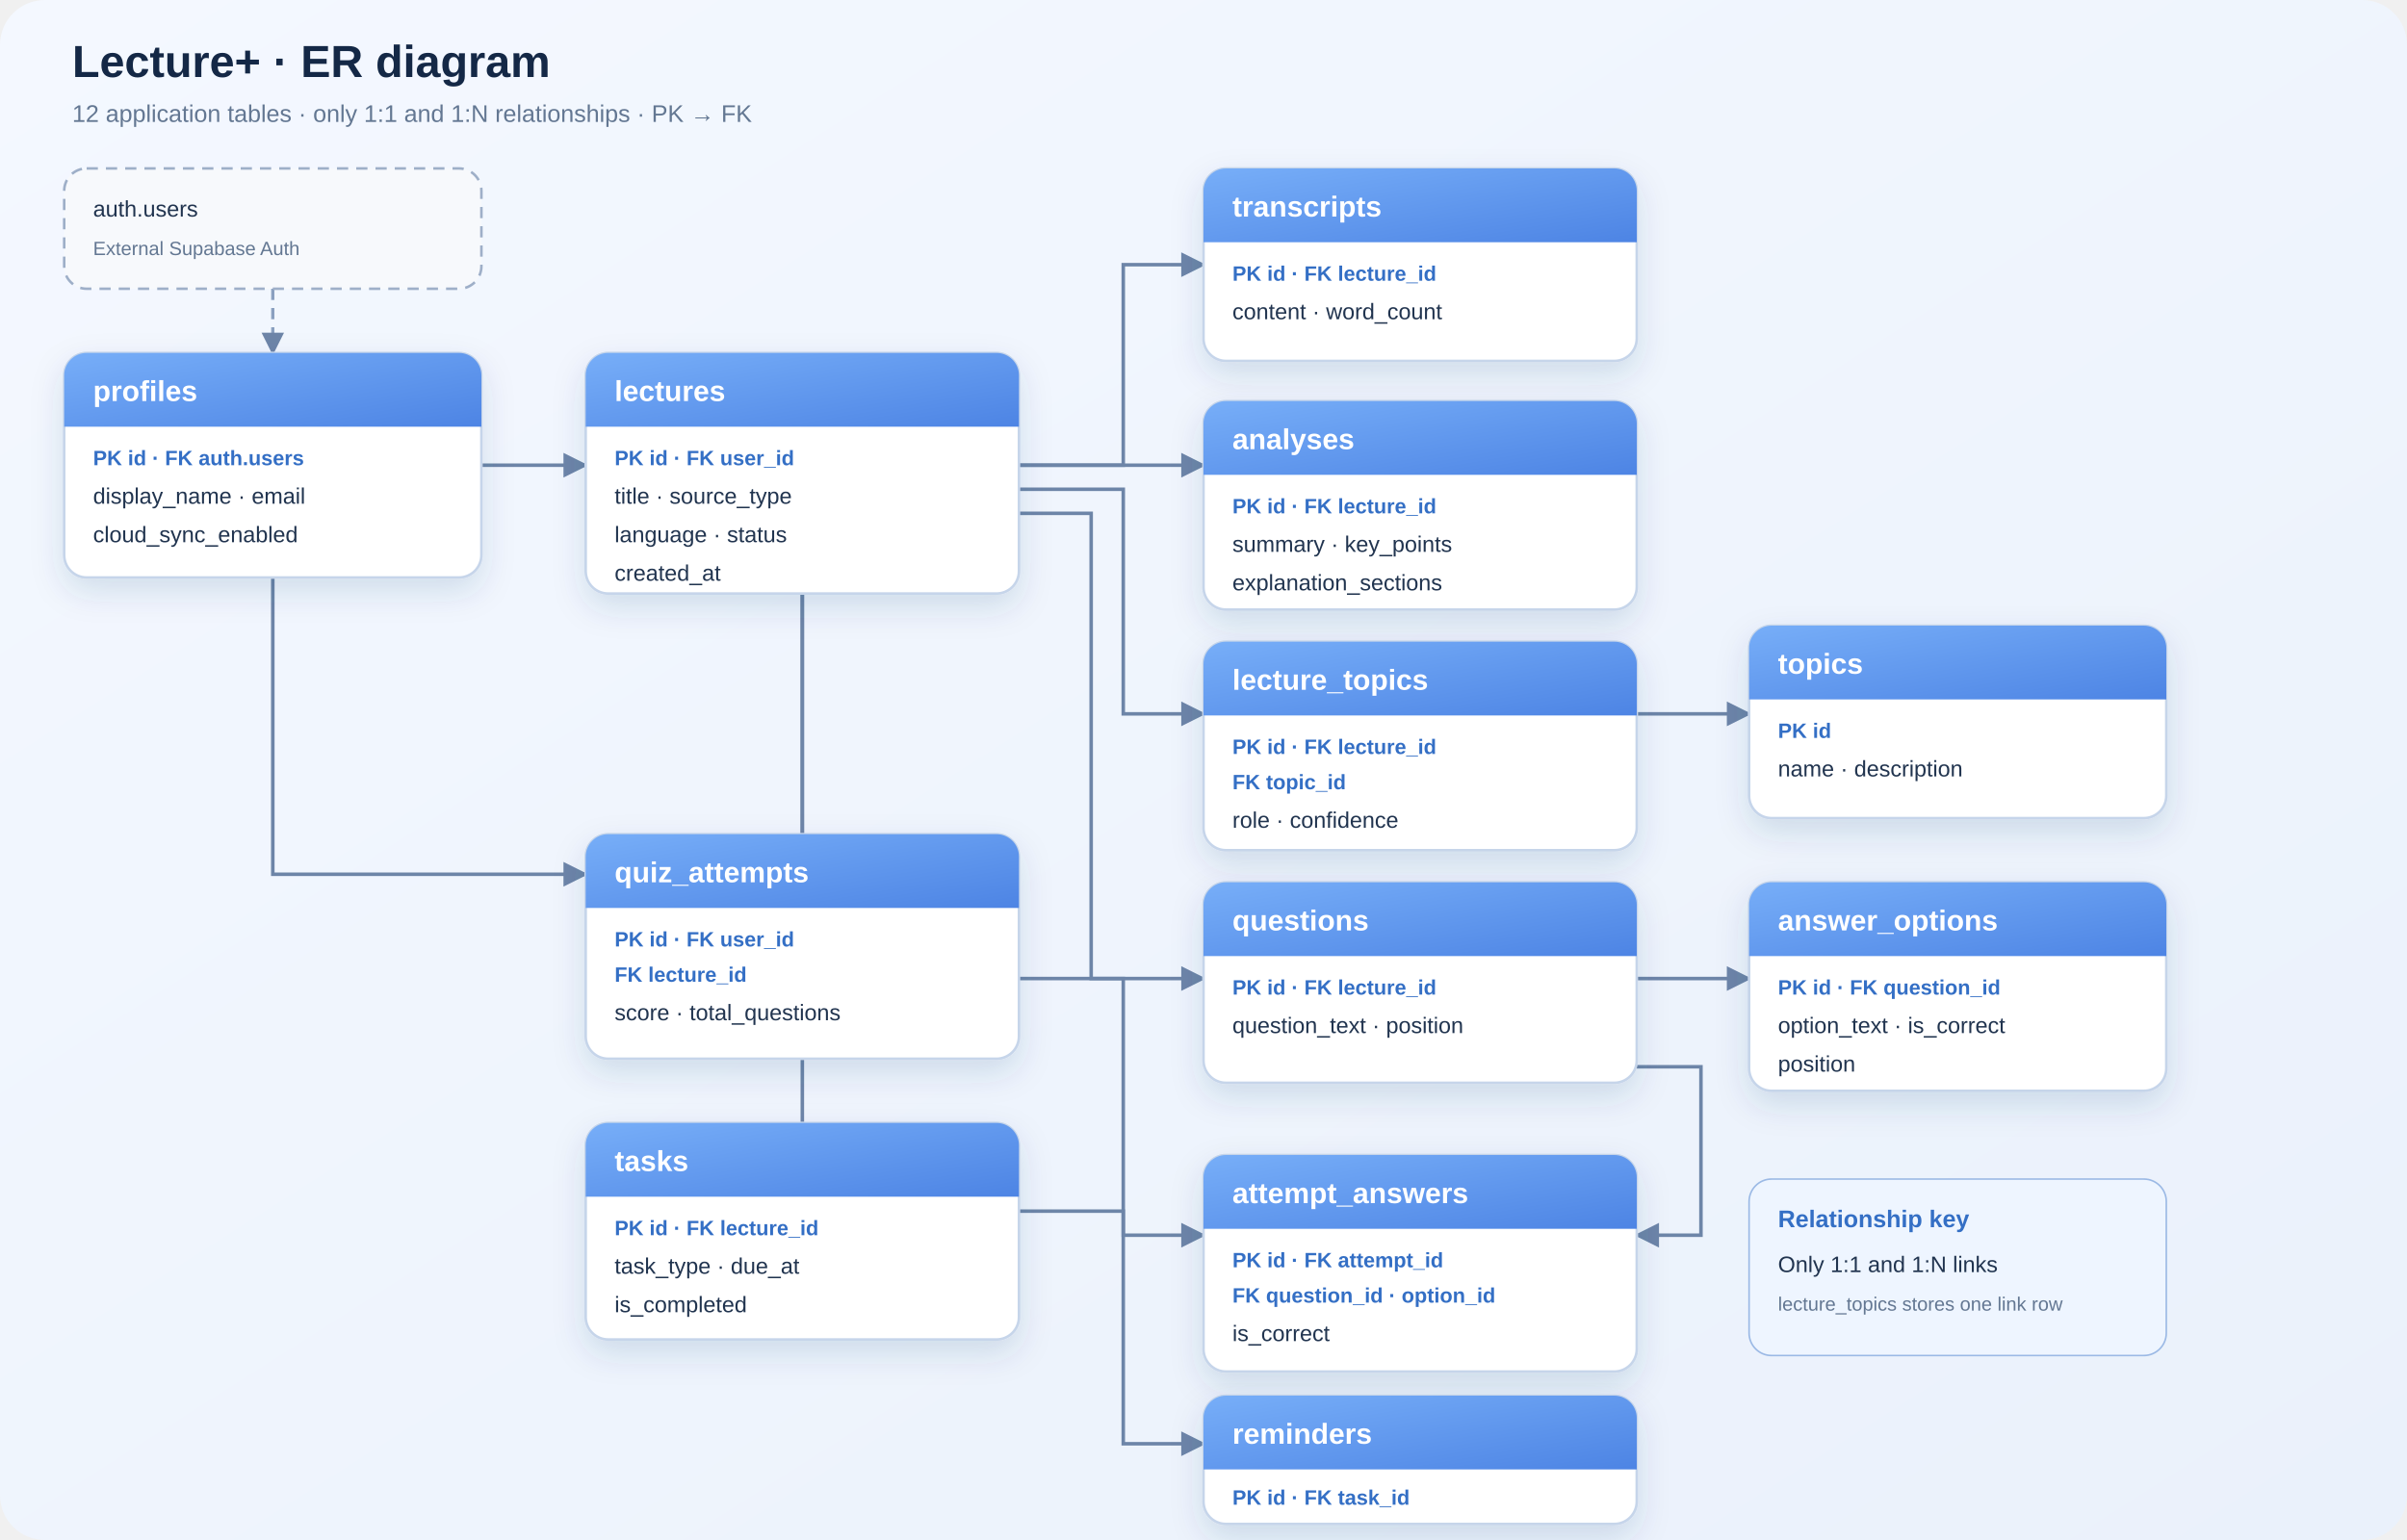
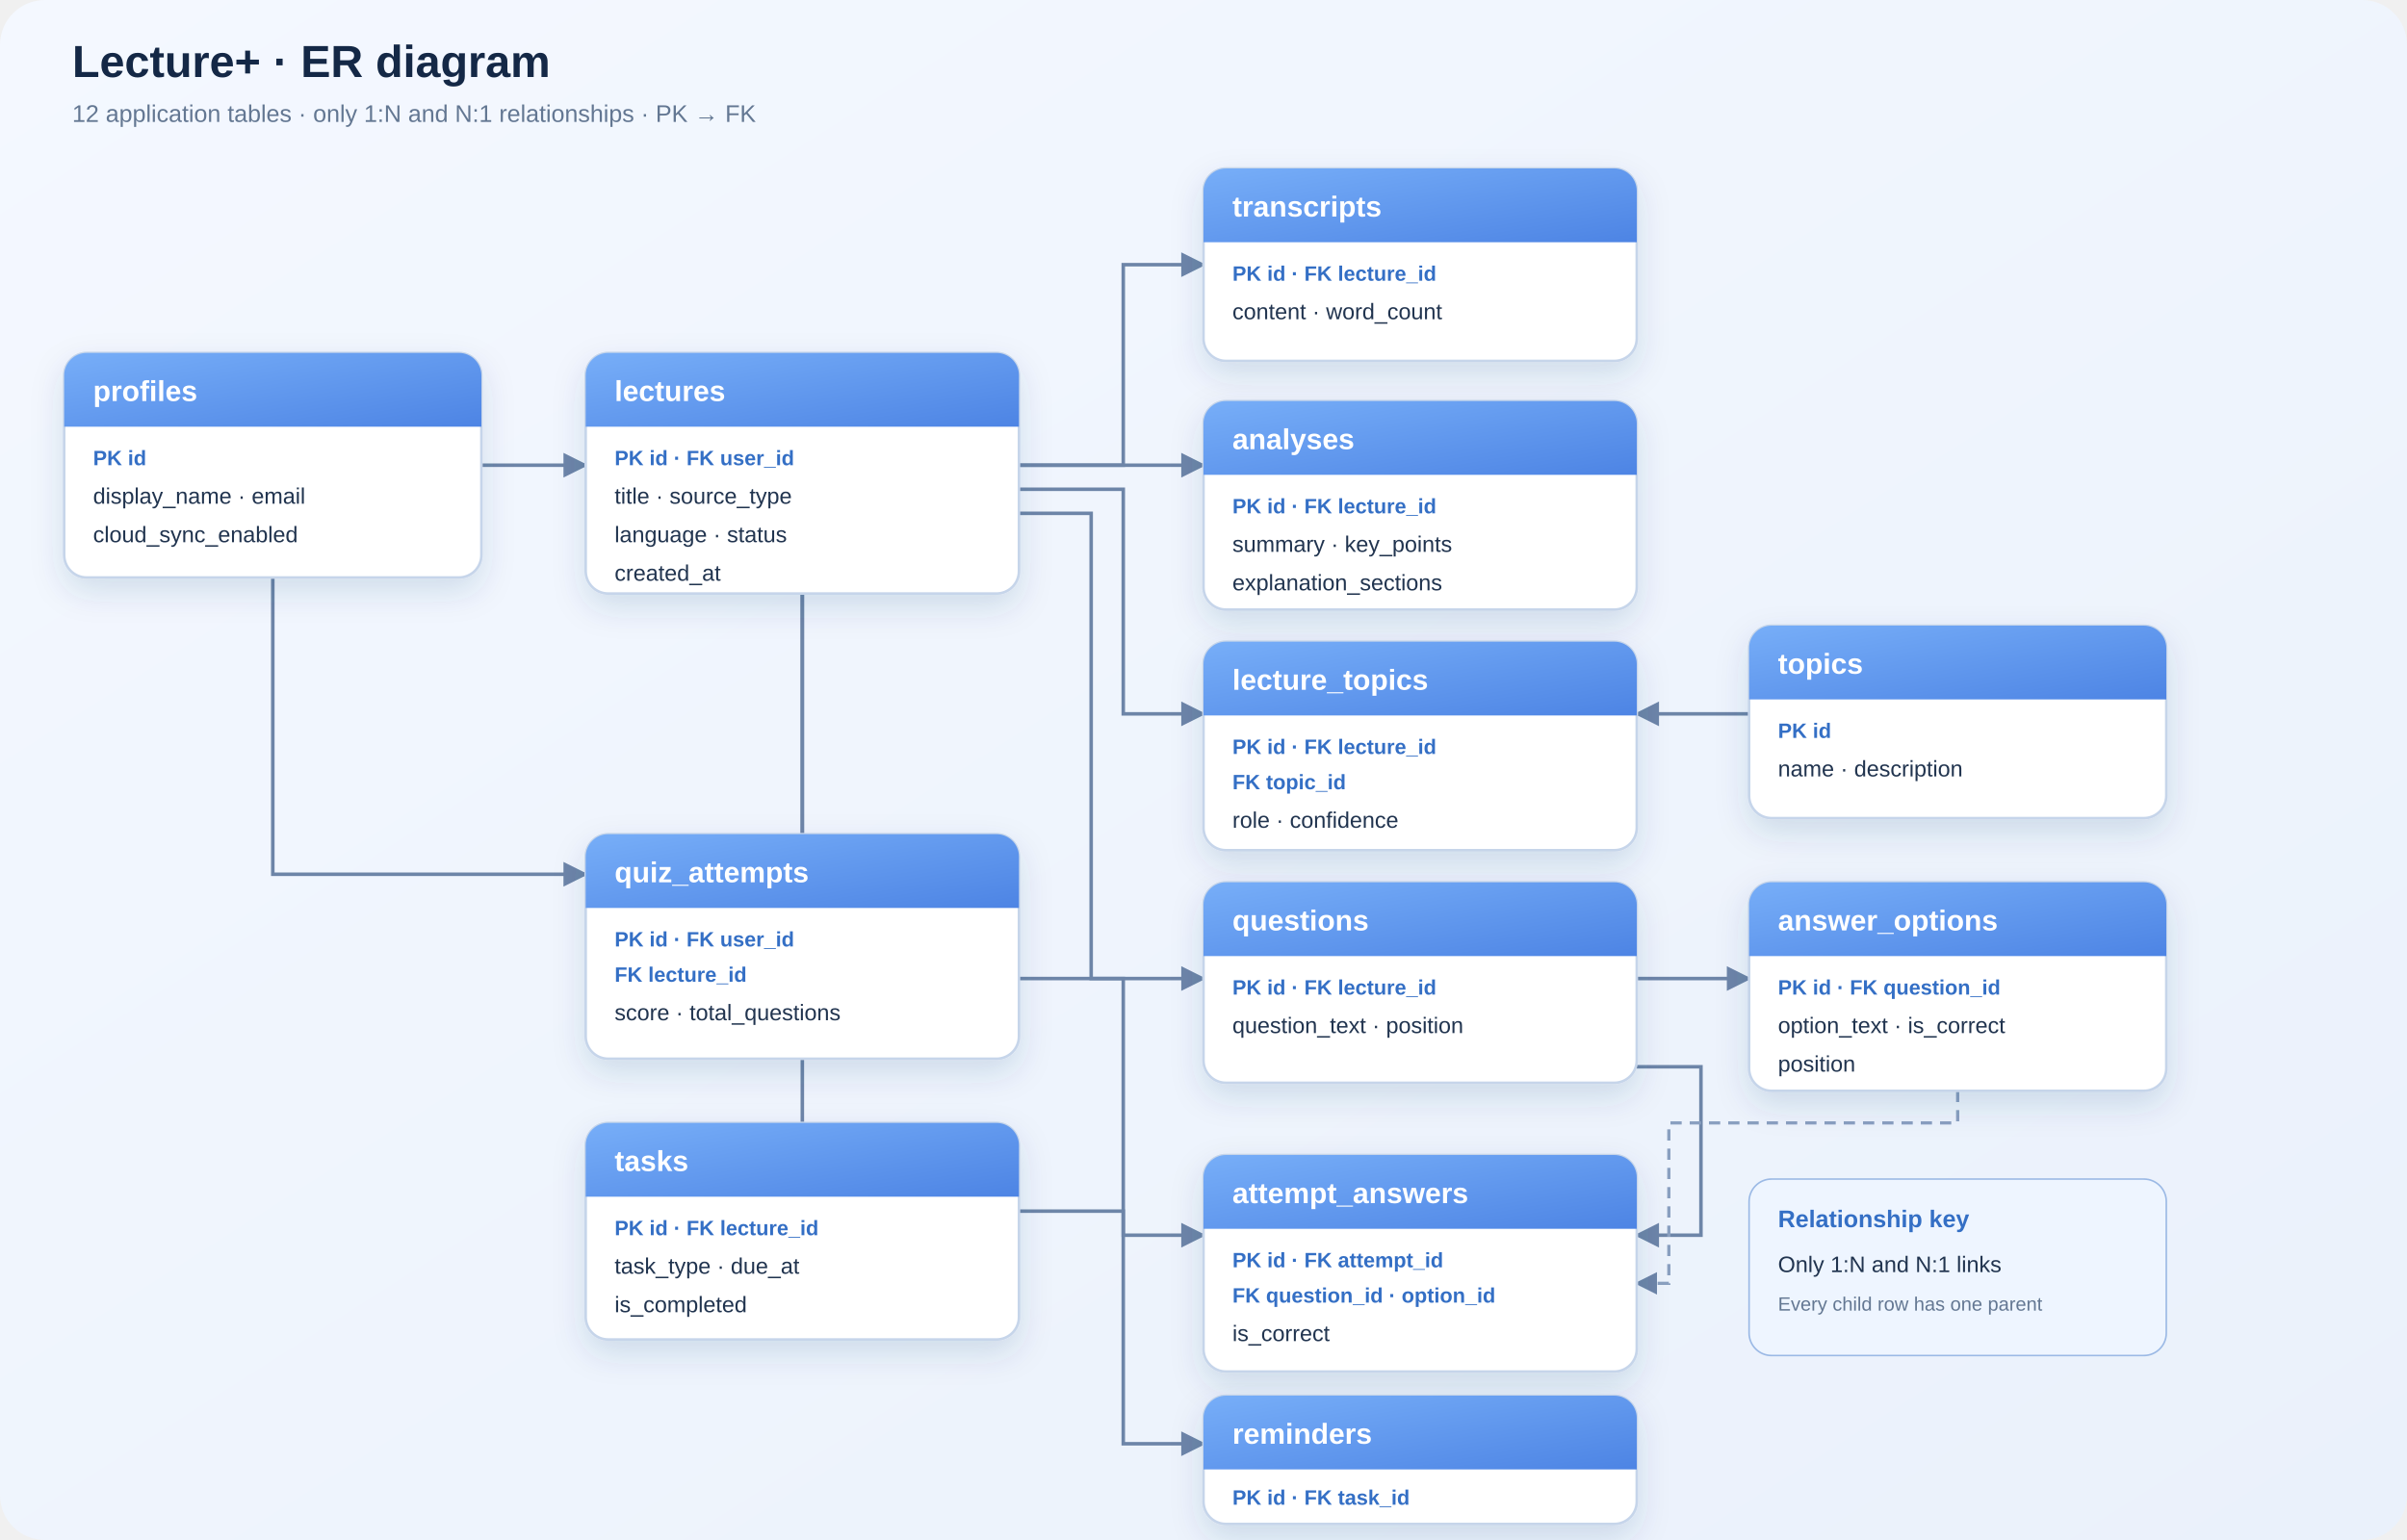
<svg xmlns="http://www.w3.org/2000/svg" viewBox="0 0 1500 960" role="img" aria-labelledby="title desc">
  <defs>
    <linearGradient id="bg" x1="0" y1="0" x2="1" y2="1">
      <stop stop-color="#f4f8ff" />
      <stop offset="1" stop-color="#eaf1fb" />
    </linearGradient>
    <linearGradient id="head" x1="0" y1="0" x2="1" y2="1">
      <stop stop-color="#77aef8" />
      <stop offset="1" stop-color="#4d84e4" />
    </linearGradient>
    <filter id="shadow" x="-20%" y="-20%" width="140%" height="160%">
      <feDropShadow dx="0" dy="8" stdDeviation="10" flood-color="#1d3d74" flood-opacity=".14" />
    </filter>
    <marker id="arrow" viewBox="0 0 10 10" refX="9" refY="5" markerWidth="7" markerHeight="7" orient="auto-start-reverse">
      <path d="M0 0L10 5L0 10z" fill="#6d85a8" />
    </marker>
    <style>
      .rel{fill:none;stroke:#6d85a8;stroke-width:2.2;marker-end:url(#arrow)}
      .rel2{fill:none;stroke:#8aa0c0;stroke-width:2;stroke-dasharray:7 5;marker-end:url(#arrow)}
      .box{fill:#fff;stroke:#c6d5ea;stroke-width:1.6;filter:url(#shadow)}
      .external{fill:#f7f9fc;stroke:#9eafc8;stroke-width:1.6;stroke-dasharray:7 5}
      .bar{fill:url(#head)}
      .name{font:700 18px Arial,sans-serif;fill:white}
      .field{font:14px Arial,sans-serif;fill:#21344f}
      .key{font:700 13px Arial,sans-serif;fill:#346fc5}
      .small{font:12px Arial,sans-serif;fill:#637792}
      .card{rx:14}
    </style>
  </defs>
  <rect width="1500" height="960" rx="28" fill="url(#bg)" />
  <text x="45" y="48" font-family="Arial,sans-serif" font-size="28" font-weight="700" fill="#142846">Lecture+ · ER diagram</text>
-   <text x="45" y="76" font-family="Arial,sans-serif" font-size="15" fill="#637792">12 application tables · only 1:1 and 1:N relationships · PK → FK</text>
-   <path class="rel2" d="M170 180V220" />
+   <text x="45" y="76" font-family="Arial,sans-serif" font-size="15" fill="#637792">12 application tables · only 1:N and N:1 relationships · PK → FK</text>
  <path class="rel" d="M300 290H365" />
  <path class="rel" d="M170 360V545H365" />
  <path class="rel" d="M635 290H700V165H750" />
  <path class="rel" d="M635 290H750" />
  <path class="rel" d="M635 305H700V445H750" />
  <path class="rel" d="M635 320H680V610H750" />
  <path class="rel" d="M500 370V545" />
  <path class="rel" d="M500 370V755" />
-   <path class="rel" d="M1020 445H1090" />
+   <path class="rel" d="M1090 445H1020" />
  <path class="rel" d="M1020 610H1090" />
  <path class="rel" d="M635 610H700V770H750" />
  <path class="rel" d="M1020 665H1060V770H1020" />
+   <path class="rel2" d="M1220 680V700H1040V800H1020" />
  <path class="rel" d="M635 755H700V900H750" />
-   <g transform="translate(40 105)">
-     <rect class="external card" width="260" height="75" />
-     <text class="field" x="18" y="30" font-weight="700">auth.users</text>
-     <text class="small" x="18" y="54">External Supabase Auth</text>
-   </g>
  <g transform="translate(40 220)">
    <rect class="box card" width="260" height="140" />
    <path class="bar" d="M14 0h232a14 14 0 0 1 14 14v32H0V14A14 14 0 0 1 14 0z" />
    <text class="name" x="18" y="30">profiles</text>
-     <text class="key" x="18" y="70">PK id · FK auth.users</text>
+     <text class="key" x="18" y="70">PK id</text>
    <text class="field" x="18" y="94">display_name · email</text>
    <text class="field" x="18" y="118">cloud_sync_enabled</text>
  </g>
  <g transform="translate(365 220)">
    <rect class="box card" width="270" height="150" />
    <path class="bar" d="M14 0h242a14 14 0 0 1 14 14v32H0V14A14 14 0 0 1 14 0z" />
    <text class="name" x="18" y="30">lectures</text>
    <text class="key" x="18" y="70">PK id · FK user_id</text>
    <text class="field" x="18" y="94">title · source_type</text>
    <text class="field" x="18" y="118">language · status</text>
    <text class="field" x="18" y="142">created_at</text>
  </g>
  <g transform="translate(750 105)">
    <rect class="box card" width="270" height="120" />
    <path class="bar" d="M14 0h242a14 14 0 0 1 14 14v32H0V14A14 14 0 0 1 14 0z" />
    <text class="name" x="18" y="30">transcripts</text>
    <text class="key" x="18" y="70">PK id · FK lecture_id</text>
    <text class="field" x="18" y="94">content · word_count</text>
  </g>
  <g transform="translate(750 250)">
    <rect class="box card" width="270" height="130" />
    <path class="bar" d="M14 0h242a14 14 0 0 1 14 14v32H0V14A14 14 0 0 1 14 0z" />
    <text class="name" x="18" y="30">analyses</text>
    <text class="key" x="18" y="70">PK id · FK lecture_id</text>
    <text class="field" x="18" y="94">summary · key_points</text>
    <text class="field" x="18" y="118">explanation_sections</text>
  </g>
  <g transform="translate(750 400)">
    <rect class="box card" width="270" height="130" />
    <path class="bar" d="M14 0h242a14 14 0 0 1 14 14v32H0V14A14 14 0 0 1 14 0z" />
    <text class="name" x="18" y="30">lecture_topics</text>
    <text class="key" x="18" y="70">PK id · FK lecture_id</text>
    <text class="key" x="18" y="92">FK topic_id</text>
    <text class="field" x="18" y="116">role · confidence</text>
  </g>
  <g transform="translate(1090 390)">
    <rect class="box card" width="260" height="120" />
    <path class="bar" d="M14 0h232a14 14 0 0 1 14 14v32H0V14A14 14 0 0 1 14 0z" />
    <text class="name" x="18" y="30">topics</text>
    <text class="key" x="18" y="70">PK id</text>
    <text class="field" x="18" y="94">name · description</text>
  </g>
  <g transform="translate(365 520)">
    <rect class="box card" width="270" height="140" />
    <path class="bar" d="M14 0h242a14 14 0 0 1 14 14v32H0V14A14 14 0 0 1 14 0z" />
    <text class="name" x="18" y="30">quiz_attempts</text>
    <text class="key" x="18" y="70">PK id · FK user_id</text>
    <text class="key" x="18" y="92">FK lecture_id</text>
    <text class="field" x="18" y="116">score · total_questions</text>
  </g>
  <g transform="translate(750 550)">
    <rect class="box card" width="270" height="125" />
    <path class="bar" d="M14 0h242a14 14 0 0 1 14 14v32H0V14A14 14 0 0 1 14 0z" />
    <text class="name" x="18" y="30">questions</text>
    <text class="key" x="18" y="70">PK id · FK lecture_id</text>
    <text class="field" x="18" y="94">question_text · position</text>
  </g>
  <g transform="translate(1090 550)">
    <rect class="box card" width="260" height="130" />
    <path class="bar" d="M14 0h232a14 14 0 0 1 14 14v32H0V14A14 14 0 0 1 14 0z" />
    <text class="name" x="18" y="30">answer_options</text>
    <text class="key" x="18" y="70">PK id · FK question_id</text>
    <text class="field" x="18" y="94">option_text · is_correct</text>
    <text class="field" x="18" y="118">position</text>
  </g>
  <g transform="translate(365 700)">
    <rect class="box card" width="270" height="135" />
    <path class="bar" d="M14 0h242a14 14 0 0 1 14 14v32H0V14A14 14 0 0 1 14 0z" />
    <text class="name" x="18" y="30">tasks</text>
    <text class="key" x="18" y="70">PK id · FK lecture_id</text>
    <text class="field" x="18" y="94">task_type · due_at</text>
    <text class="field" x="18" y="118">is_completed</text>
  </g>
  <g transform="translate(750 720)">
    <rect class="box card" width="270" height="135" />
    <path class="bar" d="M14 0h242a14 14 0 0 1 14 14v32H0V14A14 14 0 0 1 14 0z" />
    <text class="name" x="18" y="30">attempt_answers</text>
    <text class="key" x="18" y="70">PK id · FK attempt_id</text>
    <text class="key" x="18" y="92">FK question_id · option_id</text>
    <text class="field" x="18" y="116">is_correct</text>
  </g>
  <g transform="translate(750 870)">
    <rect class="box card" width="270" height="80" />
    <path class="bar" d="M14 0h242a14 14 0 0 1 14 14v32H0V14A14 14 0 0 1 14 0z" />
    <text class="name" x="18" y="30">reminders</text>
    <text class="key" x="18" y="68">PK id · FK task_id</text>
  </g>
  <g transform="translate(1090 735)">
    <rect x="0" y="0" width="260" height="110" rx="14" fill="#eef5ff" stroke="#9bb9e5" />
    <text x="18" y="30" font-family="Arial" font-size="15" font-weight="700" fill="#346fc5">Relationship key</text>
-     <text class="field" x="18" y="58">Only 1:1 and 1:N links</text>
-     <text class="small" x="18" y="82">lecture_topics stores one link row</text>
+     <text class="field" x="18" y="58">Only 1:N and N:1 links</text>
+     <text class="small" x="18" y="82">Every child row has one parent</text>
  </g>
</svg>
